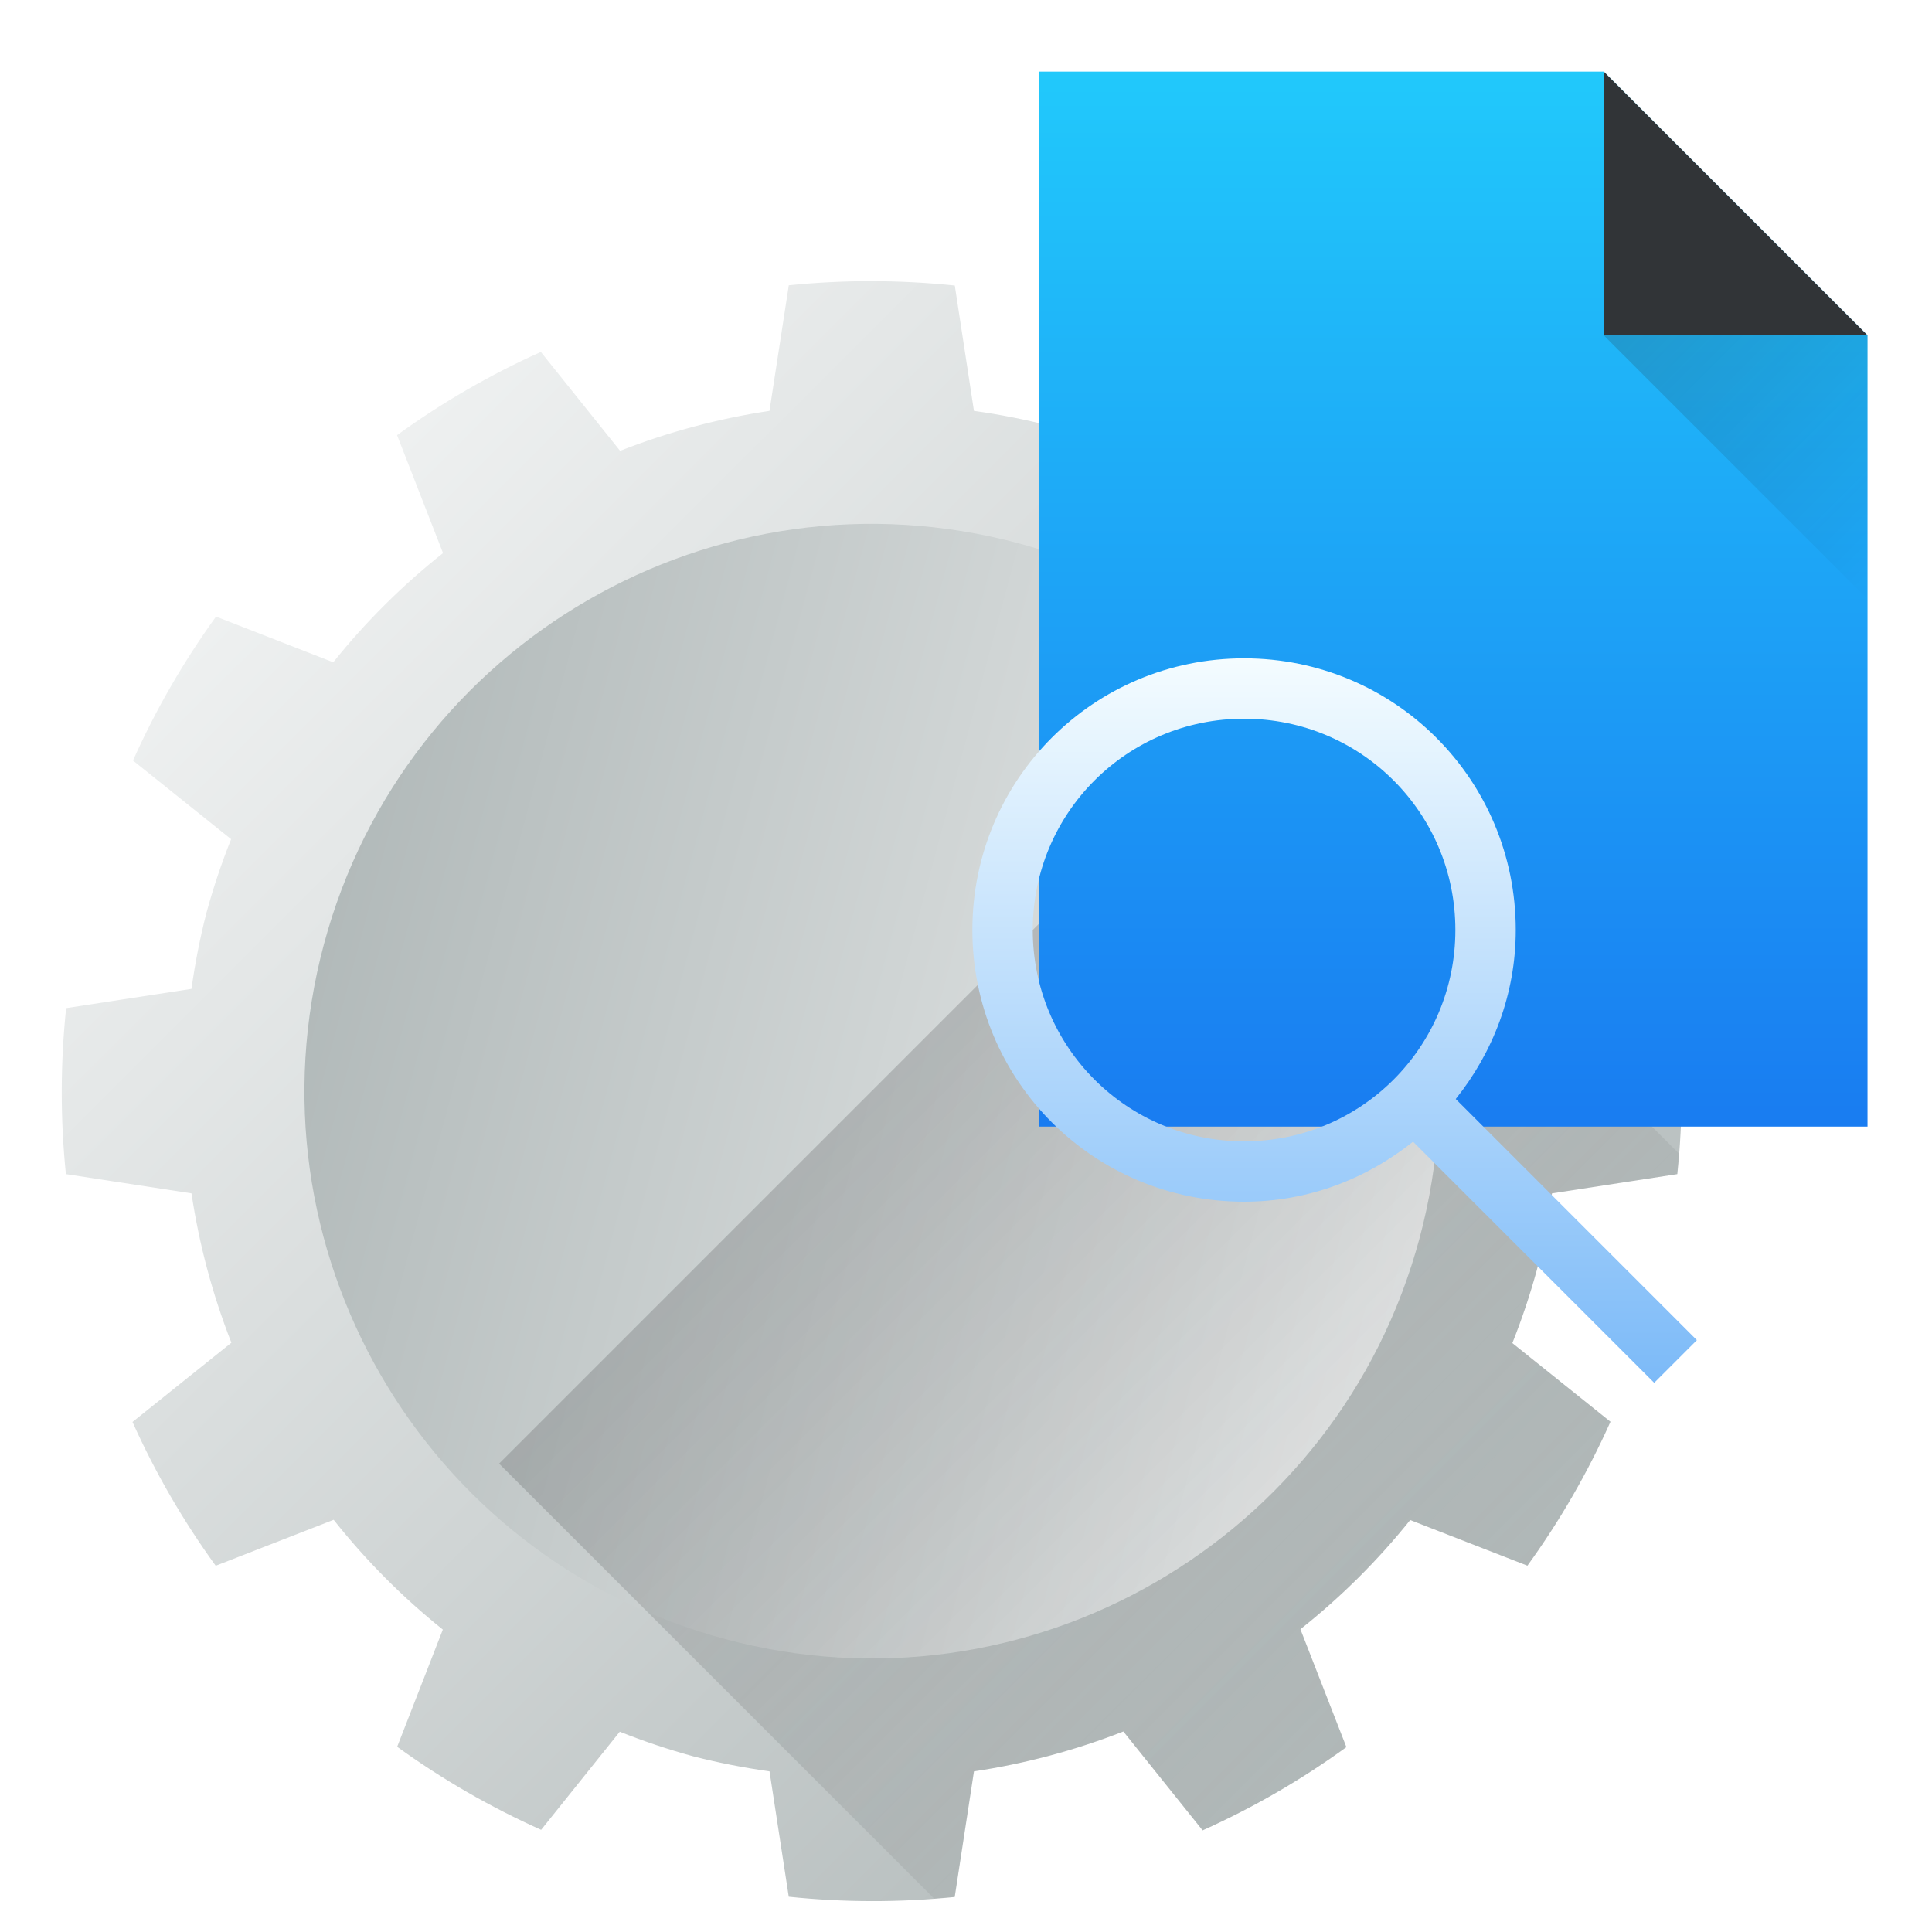
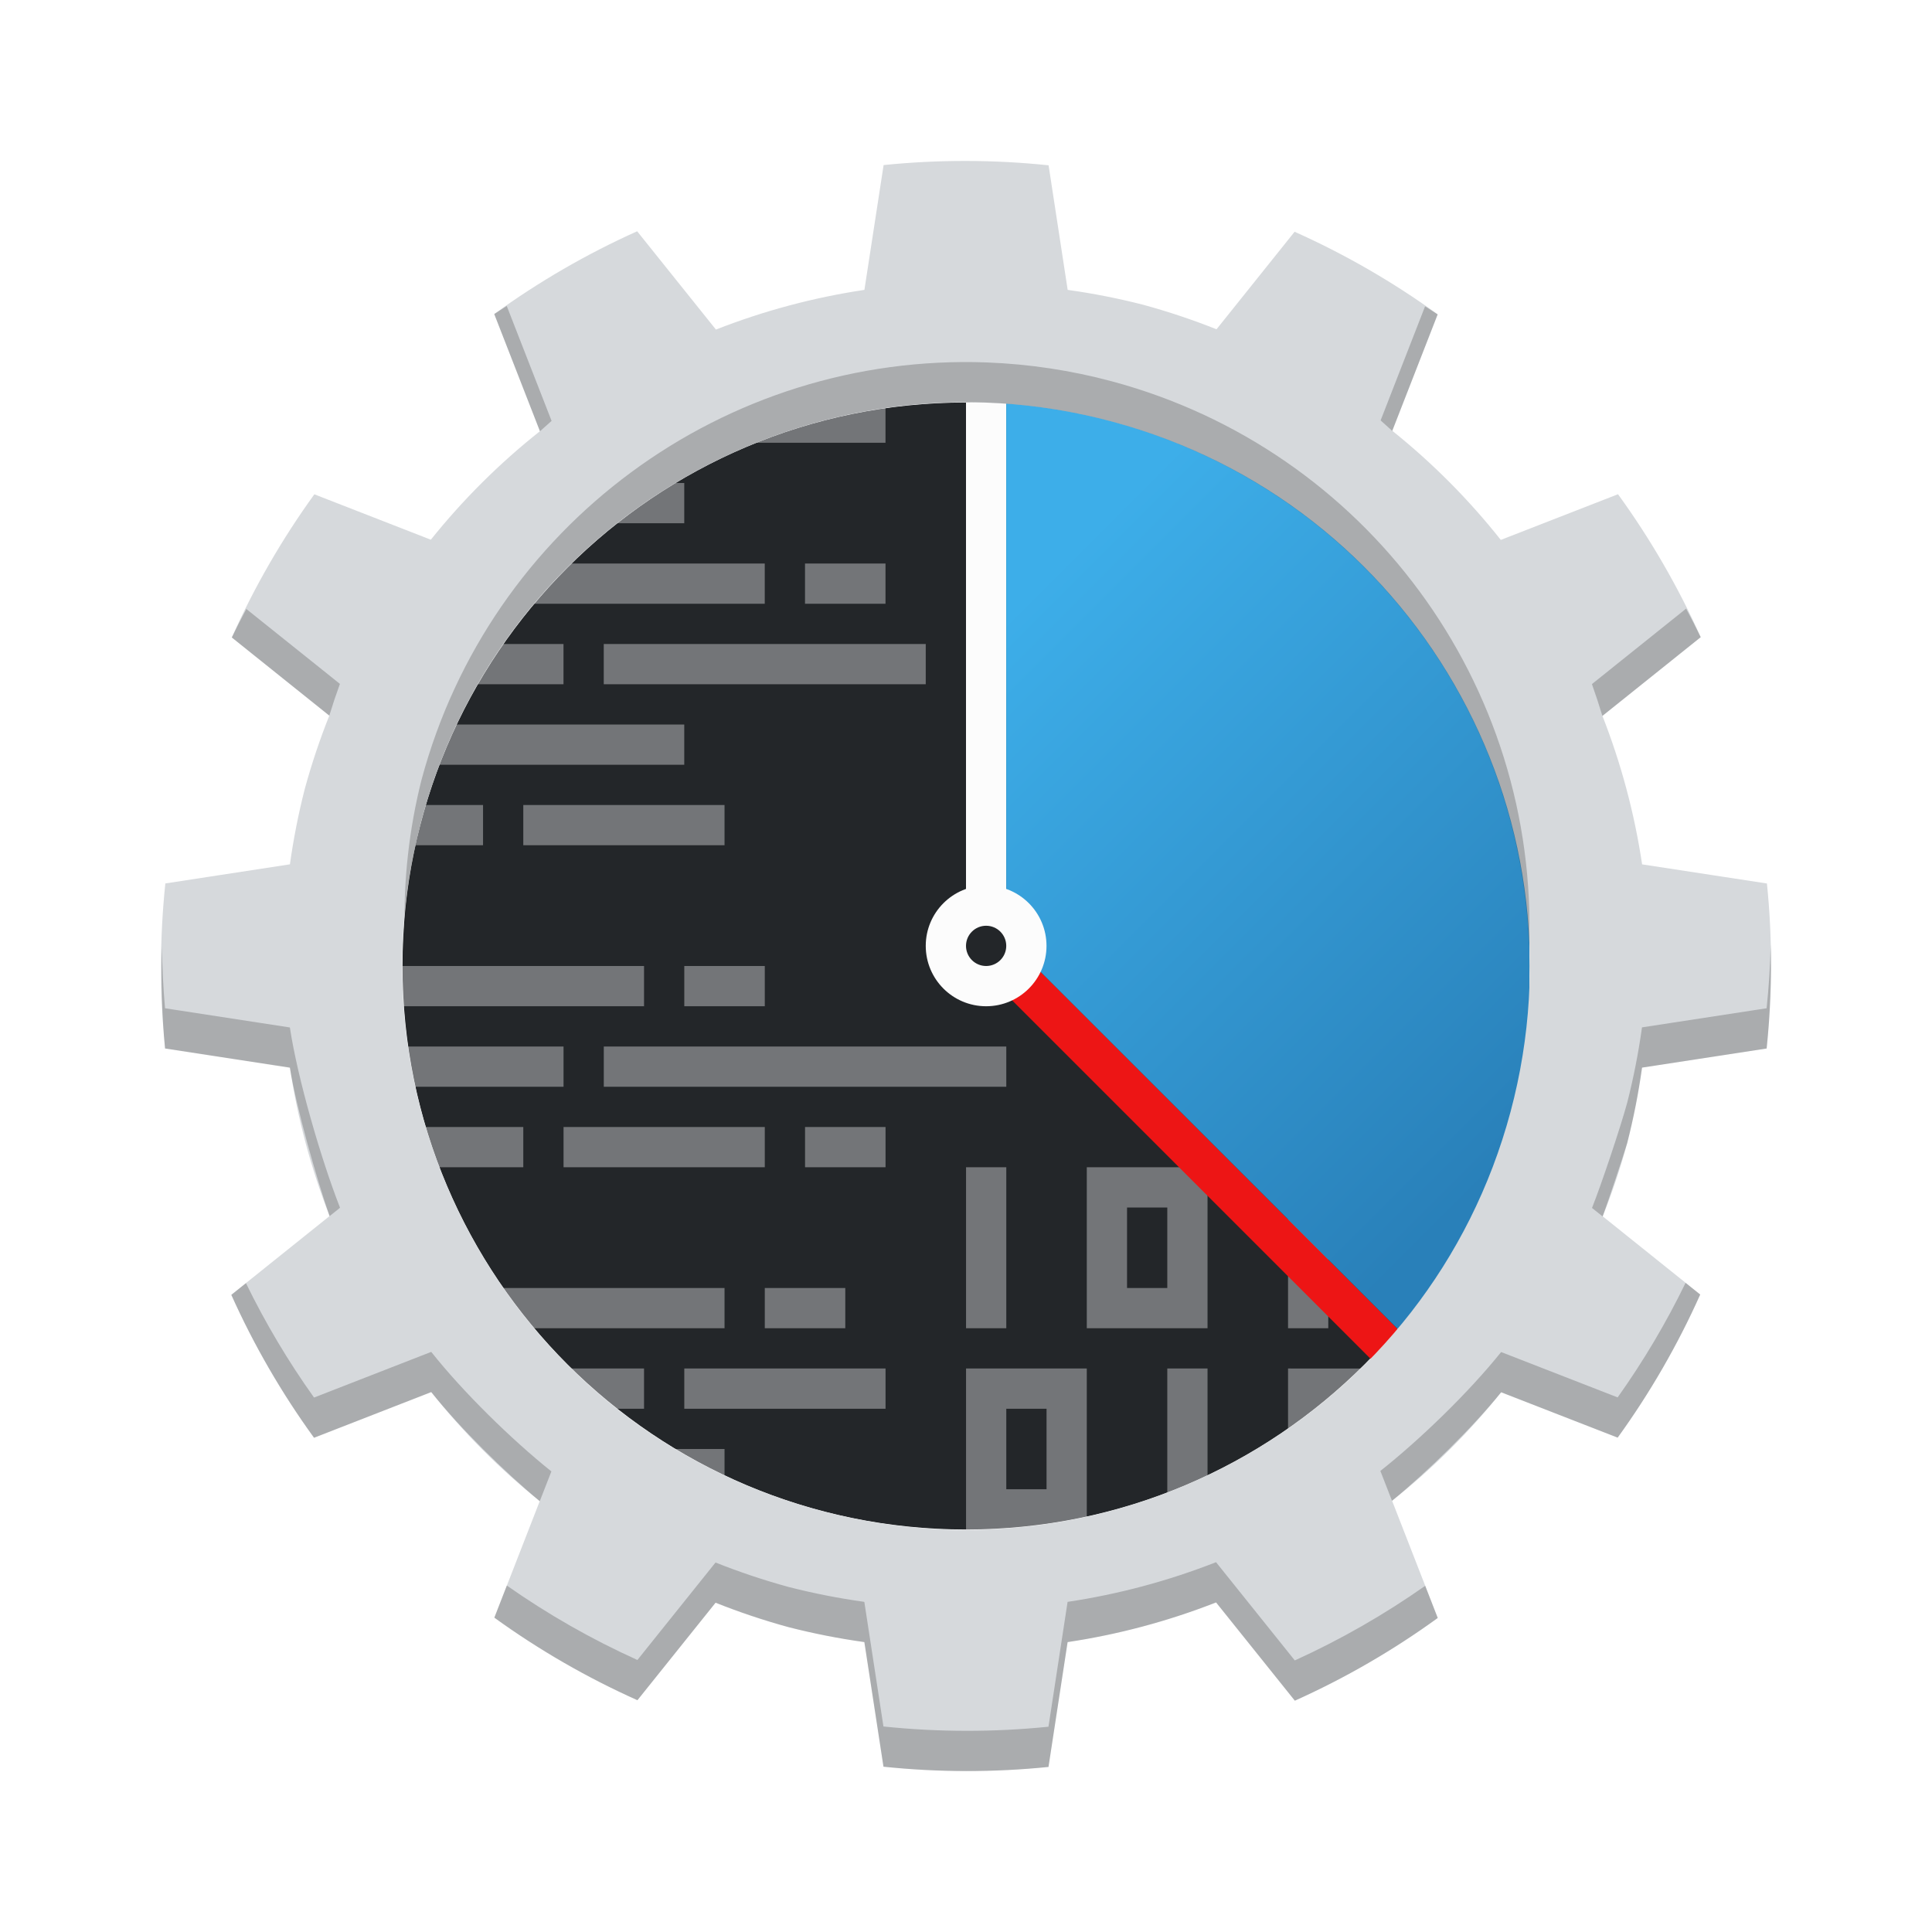
- <svg xmlns="http://www.w3.org/2000/svg" xmlns:xlink="http://www.w3.org/1999/xlink" width="32" version="1.1" height="32" id="svg89">
-   <defs id="defs5455">
-     <linearGradient id="linearGradient4303">
-       <stop style="stop-color:#197cf1" id="stop4305" />
-       <stop offset="1" style="stop-color:#21c9fb" id="stop4307" />
-     </linearGradient>
-     <linearGradient xlink:href="#linearGradient4303" id="linearGradient4217" y1="543.798" y2="503.798" x2="0" gradientUnits="userSpaceOnUse" gradientTransform="matrix(0.7000001,0,0,0.7000003,117.5713,165.1392)" />
-     <linearGradient id="linearGradient4227">
-       <stop style="stop-color:#292c2f" id="stop4229" />
-       <stop offset="1" style="stop-opacity:0" id="stop4231" />
-     </linearGradient>
-     <linearGradient xlink:href="#linearGradient4227" id="linearGradient4385" y1="524.798" x1="401.571" y2="531.798" x2="408.571" gradientUnits="userSpaceOnUse" gradientTransform="translate(2.999952)" />
-     <linearGradient id="linearGradient4290">
-       <stop style="stop-color:#7cbaf8" id="stop4292" />
-       <stop offset="1" style="stop-color:#f4fcff" id="stop4294" />
-     </linearGradient>
-     <linearGradient xlink:href="#linearGradient4290" id="linearGradient4273" y1="22" y2="10" x2="0" gradientUnits="userSpaceOnUse" gradientTransform="translate(390.677,516.7016)" />
-     <linearGradient gradientTransform="translate(344.9782,487.188)" id="e" y1="23" x1="24" y2="39" x2="40" gradientUnits="userSpaceOnUse">
-       <stop stop-color="#292c2f" id="stop32" />
-       <stop offset="1" stop-opacity="0" id="stop34" />
-     </linearGradient>
-     <linearGradient xlink:href="#b" id="linearGradient2571" gradientUnits="userSpaceOnUse" gradientTransform="translate(58.788,33.941)" x1="-44.39" x2="-14.394" />
-     <linearGradient id="b" x1="-44.39" x2="-14.394" gradientUnits="userSpaceOnUse" gradientTransform="translate(58.788,33.941)">
-       <stop stop-color="#b0b8b8" id="stop17" />
-       <stop offset="1" stop-color="#eff1f1" id="stop19" />
-     </linearGradient>
-     <linearGradient xlink:href="#b" id="f" y1="15.778" x1="3.242" y2="37" x2="40" gradientUnits="userSpaceOnUse" gradientTransform="matrix(-0.96593,-0.25882,0.25882,-0.96593,40.971,53.39)" />
-     <linearGradient id="linearGradient2603" x1="-44.39" x2="-14.394" gradientUnits="userSpaceOnUse" gradientTransform="translate(58.788,33.941)">
-       <stop stop-color="#b0b8b8" id="stop2599" />
-       <stop offset="1" stop-color="#eff1f1" id="stop2601" />
-     </linearGradient>
-   </defs>
-   <g id="layer1" transform="matrix(1 0 0 1 -384.5714 -515.798)">
-     <g id="g2647" transform="matrix(0.6710555,0,0,0.6710555,151.4052,190.8351)">
-       <g id="g44" style="color:#000000;stroke-width:3;stroke-linejoin:round" transform="translate(344.9782,487.188)">
-         <circle cx="29.394" cy="16.971" r="15" transform="rotate(15)" id="circle40" style="fill:url(#linearGradient2571);stroke-linecap:round" />
-         <path d="m 21.952,43.884 a 20,20 0 0 0 4.097,0.006 l 0.475,-3.1 a 17,17 0 0 0 3.687,-0.985 l 1.956,2.441 a 20,20 0 0 0 3.549,-2.054 l -1.135,-2.911 a 17,17 0 0 0 2.71,-2.695 l 2.893,1.127 a 20,20 0 0 0 2.05,-3.553 l -2.422,-1.941 a 17,17 0 0 0 0.609,-1.819 17,17 0 0 0 0.369,-1.877 l 3.094,-0.475 a 20,20 0 0 0 0.006,-4.097 l -3.1,-0.475 a 17,17 0 0 0 -0.985,-3.687 l 2.441,-1.956 a 20,20 0 0 0 -2.054,-3.549 l -2.911,1.135 a 17,17 0 0 0 -2.695,-2.71 L 35.713,7.816 A 20,20 0 0 0 32.159,5.766 L 30.22,8.188 A 17,17 0 0 0 28.4,7.579 17,17 0 0 0 26.523,7.21 L 26.05,4.116 A 20,20 0 0 0 21.953,4.11 L 21.476,7.21 A 17,17 0 0 0 17.789,8.196 L 15.833,5.755 a 20,20 0 0 0 -3.549,2.054 l 1.135,2.911 a 17,17 0 0 0 -2.71,2.695 L 7.816,12.287 a 20,20 0 0 0 -2.05,3.553 l 2.422,1.941 A 17,17 0 0 0 7.579,19.6 17,17 0 0 0 7.21,21.476 l -3.094,0.475 a 20,20 0 0 0 -0.006,4.097 l 3.1,0.475 a 17,17 0 0 0 0.985,3.687 l -2.441,1.956 a 20,20 0 0 0 2.054,3.549 l 2.911,-1.135 a 17,17 0 0 0 2.695,2.71 l -1.127,2.893 a 20,20 0 0 0 3.553,2.05 l 1.941,-2.422 a 17,17 0 0 0 1.819,0.609 17,17 0 0 0 1.877,0.369 z m -1.575,-6.361 a 14,14 0 0 1 -9.899,-17.146 14,14 0 0 1 17.146,-9.899 14,14 0 0 1 9.899,17.146 14,14 0 0 1 -17.146,9.899" id="path42" style="fill:url(#f)" />
-       </g>
-       <path d="m 378.168,501.995 -18.387,18.387 10.736,10.734 c 0.169,-0.013 0.338,-0.02 0.506,-0.037 l 0.475,-3.102 c 1.262,-0.189 2.499,-0.519 3.688,-0.984 l 1.957,2.441 c 1.25,-0.561 2.439,-1.25 3.549,-2.055 l -1.135,-2.91 c 1,-0.794 1.91,-1.698 2.709,-2.695 l 2.893,1.127 c 0.803,-1.111 1.491,-2.301 2.051,-3.553 l -2.422,-1.941 c 0.237,-0.594 0.439,-1.201 0.607,-1.818 0.158,-0.618 0.283,-1.245 0.371,-1.877 l 3.092,-0.475 c 0.018,-0.17 0.028,-0.34 0.041,-0.51 z" id="path46" style="color:#000000;opacity:0.2;color-interpolation:sRGB;color-interpolation-filters:linearRGB;fill:url(#e);fill-rule:evenodd;color-rendering:auto;image-rendering:auto;shape-rendering:auto;text-rendering:auto" />
-     </g>
-     <g id="g2569" transform="matrix(0.6240368,0,0,0.6240368,158.6679,193.8594)">
-       <path d="m 389.571,517.798 v 28 h 22 v -21 l -7,-7 z" id="rect4144" style="fill:url(#linearGradient4217)" />
-       <path d="m 411.571,524.798 -7,-7 v 7 z" id="path4164" style="fill:#313437;fill-rule:evenodd" />
-       <path d="m 404.571,524.798 7,7 v -7 z" id="path4306" style="opacity:0.2;fill:url(#linearGradient4385);fill-rule:evenodd" />
-     </g>
-     <path style="fill:url(#linearGradient4273)" id="rect4166" d="m 405.177,526.702 c -2.493,0 -4.5,2.007 -4.5,4.5 0,2.493 2.007,4.5 4.5,4.5 1.065,0 2.03,-0.38 2.799,-0.994 l 3.994,3.994 0.707,-0.707 -3.994,-3.994 c 0.614,-0.769 0.994,-1.734 0.994,-2.799 0,-2.493 -2.007,-4.5 -4.5,-4.5 z m 0,1 c 1.939,0 3.5,1.561 3.5,3.5 0,1.939 -1.561,3.5 -3.5,3.5 -1.939,0 -3.5,-1.561 -3.5,-3.5 0,-1.939 1.561,-3.5 3.5,-3.5 z" />
+ <svg xmlns="http://www.w3.org/2000/svg" viewBox="0 0 48 48">
+   <linearGradient id="a" gradientTransform="matrix(-.9663145 -.258923 .258923 -.9663145 40.97786 53.40176)" gradientUnits="userSpaceOnUse" x1="394.572" x2="422.572" y1="525.798" y2="553.798">
+     <stop offset="0" stop-color="#d6d9dc" />
+     <stop offset="1" stop-color="#a1a9b1" />
+   </linearGradient>
+   <linearGradient id="b" gradientUnits="userSpaceOnUse" x1="25" x2="38" y1="15.304" y2="28.304">
+     <stop offset="0" stop-color="#3daee9" />
+     <stop offset="1" stop-color="#2980b9" />
+   </linearGradient>
+   <circle cx="24" cy="24" fill="#232629" fill-rule="evenodd" r="14" />
+   <path d="m17 10v1h5v-1zm-1 .223a16 16 0 0 0 -1.258.777h1.258zm-2.479 1.777a16 16 0 0 0 -.521.428v.572h4v-1zm-1.914 2a16 16 0 0 0 -.818 1h8.211v-1zm8.393 0v1h2v-1zm-9.777 2a16 16 0 0 0 -.535 1h4.312v-1zm4.777 0v1h8v-1zm-5.818 2a16 16 0 0 0 -.182.598v.402h8v-1zm-.607 2a16 16 0 0 0 -.279 1h3.705v-1zm4.426 0v1h5v-1zm-5 4a16 16 0 0 0 .098 1h7.902v-1zm9 0v1h2v-1zm-8 2v1h5v-1zm6 0v1h10v-1zm-6.426 2a16 16 0 0 0 .303 1h4.123v-1zm5.426 0v1h5v-1zm6 0v1h2v-1zm4 1v4h1v-4zm3 0v4h3v-4zm5 0v4h1v-4zm3 0v4h2.211a16 16 0 0 0 .789-1.416v-2.584zm-7 1h1v2h-1zm8 0h1v2h-1zm-25.777 2a16 16 0 0 0 .566 1h7.211v-1zm8.777 0v1h2v-1zm-7 2v.479a16 16 0 0 0 .428.521h3.572v-1zm5 0v1h5v-1zm7 0v4h3v-4zm5 0v4h1v-4zm3 0v3.777a16 16 0 0 0 1.258-.777h-.258v-2h1v1.393a16 16 0 0 0 1-.82v-1.572zm-7 1h1v2h-1zm-11.479 1a16 16 0 0 0 1.221 1h3.258v-1z" fill="#eff0f1" opacity=".394" />
+   <path d="m24.854 23.146-.354.354-.354.354 10.501 10.501.707-.707z" fill="#ed1515" stroke-miterlimit="0" />
+   <path d="m24 10h1v13.5h-1z" fill="#fcfcfc" fill-rule="evenodd" />
+   <path d="m25 10v13.293l10.314 10.314a15 15 0 0 0 2.686-4.463v-10.299a15 15 0 0 0 -8.896-8.846z" fill="url(#b)" fill-rule="evenodd" />
+   <path d="m21.951 43.892a20.008 20.008 0 0 0 4.099.006l.475-3.101a17.007 17.007 0 0 0 3.689-.986l1.957 2.442a20.008 20.008 0 0 0 3.55-2.055l-1.135-2.912a17.007 17.007 0 0 0 2.711-2.696l2.894 1.127a20.008 20.008 0 0 0 2.051-3.555l-2.423-1.942a17.007 17.007 0 0 0 .609-1.819 17.007 17.007 0 0 0 .37-1.877l3.095-.475a20.008 20.008 0 0 0 .006-4.099l-3.101-.475a17.007 17.007 0 0 0 -.986-3.689l2.442-1.957a20.008 20.008 0 0 0 -2.055-3.55l-2.912 1.135a17.007 17.007 0 0 0 -2.696-2.711l1.128-2.894a20.008 20.008 0 0 0 -3.555-2.051l-1.94 2.423a17.007 17.007 0 0 0 -1.821-.609 17.007 17.007 0 0 0 -1.877-.37l-.474-3.095a20.008 20.008 0 0 0 -4.099-.006l-.477 3.101a17.007 17.007 0 0 0 -3.689.986l-1.957-2.442a20.008 20.008 0 0 0 -3.55 2.055l1.135 2.912a17.007 17.007 0 0 0 -2.711 2.696l-2.894-1.128a20.008 20.008 0 0 0 -2.051 3.555l2.423 1.942a17.007 17.007 0 0 0 -.609 1.819 17.007 17.007 0 0 0 -.37 1.877l-3.095.475a20.008 20.008 0 0 0 -.006 4.099l3.101.475a17.007 17.007 0 0 0 .986 3.689l-2.442 1.957a20.008 20.008 0 0 0 2.055 3.55l2.912-1.135a17.007 17.007 0 0 0 2.696 2.711l-1.127 2.894a20.008 20.008 0 0 0 3.555 2.051l1.942-2.423a17.007 17.007 0 0 0 1.819.609 17.007 17.007 0 0 0 1.877.37zm-1.576-6.363a14.006 14.006 0 0 1 -9.903-17.153 14.006 14.006 0 0 1 17.153-9.903 14.006 14.006 0 0 1 9.903 17.153 14.006 14.006 0 0 1 -17.153 9.903" fill="url(#a)" stroke-linejoin="round" stroke-width="3" />
+   <path d="m12.59 7.602c-.104.066-.208.133-.311.201l1.136 2.912c.095-.087.192-.173.289-.258zm22.816.008-1.105 2.835c.097.086.194.172.289.26l1.128-2.893c-.104-.068-.208-.135-.312-.201zm-10.883 1.395c-6.529-.244-12.36 4.06-14.051 10.371-.31 1.232-.45 2.5-.418 3.77.046-.935.186-1.863.418-2.77 2.002-7.471 9.681-11.904 17.152-9.902 5.951 1.598 10.159 6.898 10.365 13.057.247-6.53-4.054-12.363-10.365-14.057-1.013-.272-2.053-.429-3.102-.469zm17.367 6.117-2.339 1.874c.093.262.18.525.26.791l2.443-1.956c-.116-.239-.237-.475-.363-.709zm-35.77.008c-.125.234-.246.47-.361.709l2.422 1.941c.081-.265.169-.528.264-.789zm37.873 8.338c-.013.528-.047 1.056-.102 1.582l-3.096.475c-.088.632-.211 1.259-.369 1.877-.169.618-.636 2.014-.873 2.609l.264.211c.126-.34.505-1.473.609-1.82.158-.618.281-1.245.369-1.877l3.096-.475c.089-.858.123-1.72.102-2.582zm-39.969.047c-.028.846-.003 1.693.076 2.535l3.102.477c.157.985.66 2.746.986 3.688l.26-.209c-.466-1.188-1.057-3.217-1.246-4.479l-3.102-.477c-.045-.511-.07-1.023-.076-1.535zm37.854 8.357c-.483.994-1.047 1.945-1.688 2.846l-2.895-1.127c-.799.997-1.998 2.16-3 2.954l.289.742c.888-.729 1.988-1.804 2.711-2.696l2.895 1.127c.804-1.111 1.491-2.303 2.051-3.555zm-35.768.008-.363.291c.561 1.251 1.25 2.441 2.055 3.551l2.912-1.135c.717.896 1.813 1.976 2.696 2.71l.289-.74c-.997-.799-2.191-1.968-2.985-2.97l-2.912 1.135c-.641-.899-1.207-1.849-1.691-2.842zm24.102 6.932c-1.188.466-2.425.797-3.688.986l-.475 3.102c-1.363.138-2.737.136-4.1-.006l-.475-3.096c-.632-.088-1.259-.211-1.877-.369-.618-.169-1.226-.372-1.82-.609l-1.941 2.422c-1.137-.514-2.223-1.133-3.244-1.85l-.311.799c1.111.804 2.303 1.491 3.555 2.051l1.941-2.422c.595.237 1.203.441 1.82.609.618.158 1.245.281 1.877.369l.475 3.096c1.363.142 2.736.144 4.1.006l.475-3.102c1.262-.189 2.499-.52 3.688-.986l1.957 2.441c1.251-.561 2.441-1.25 3.551-2.055l-.311-.799c-1.02.717-2.105 1.338-3.24 1.854z" opacity=".208" stroke-linejoin="round" stroke-width="3" />
+   <g fill-rule="evenodd">
+     <circle cx="24.5" cy="23.5" fill="#fcfcfc" r="1.5" />
+     <circle cx="24.5" cy="23.5" fill="#232629" r=".5" />
  </g>
</svg>
